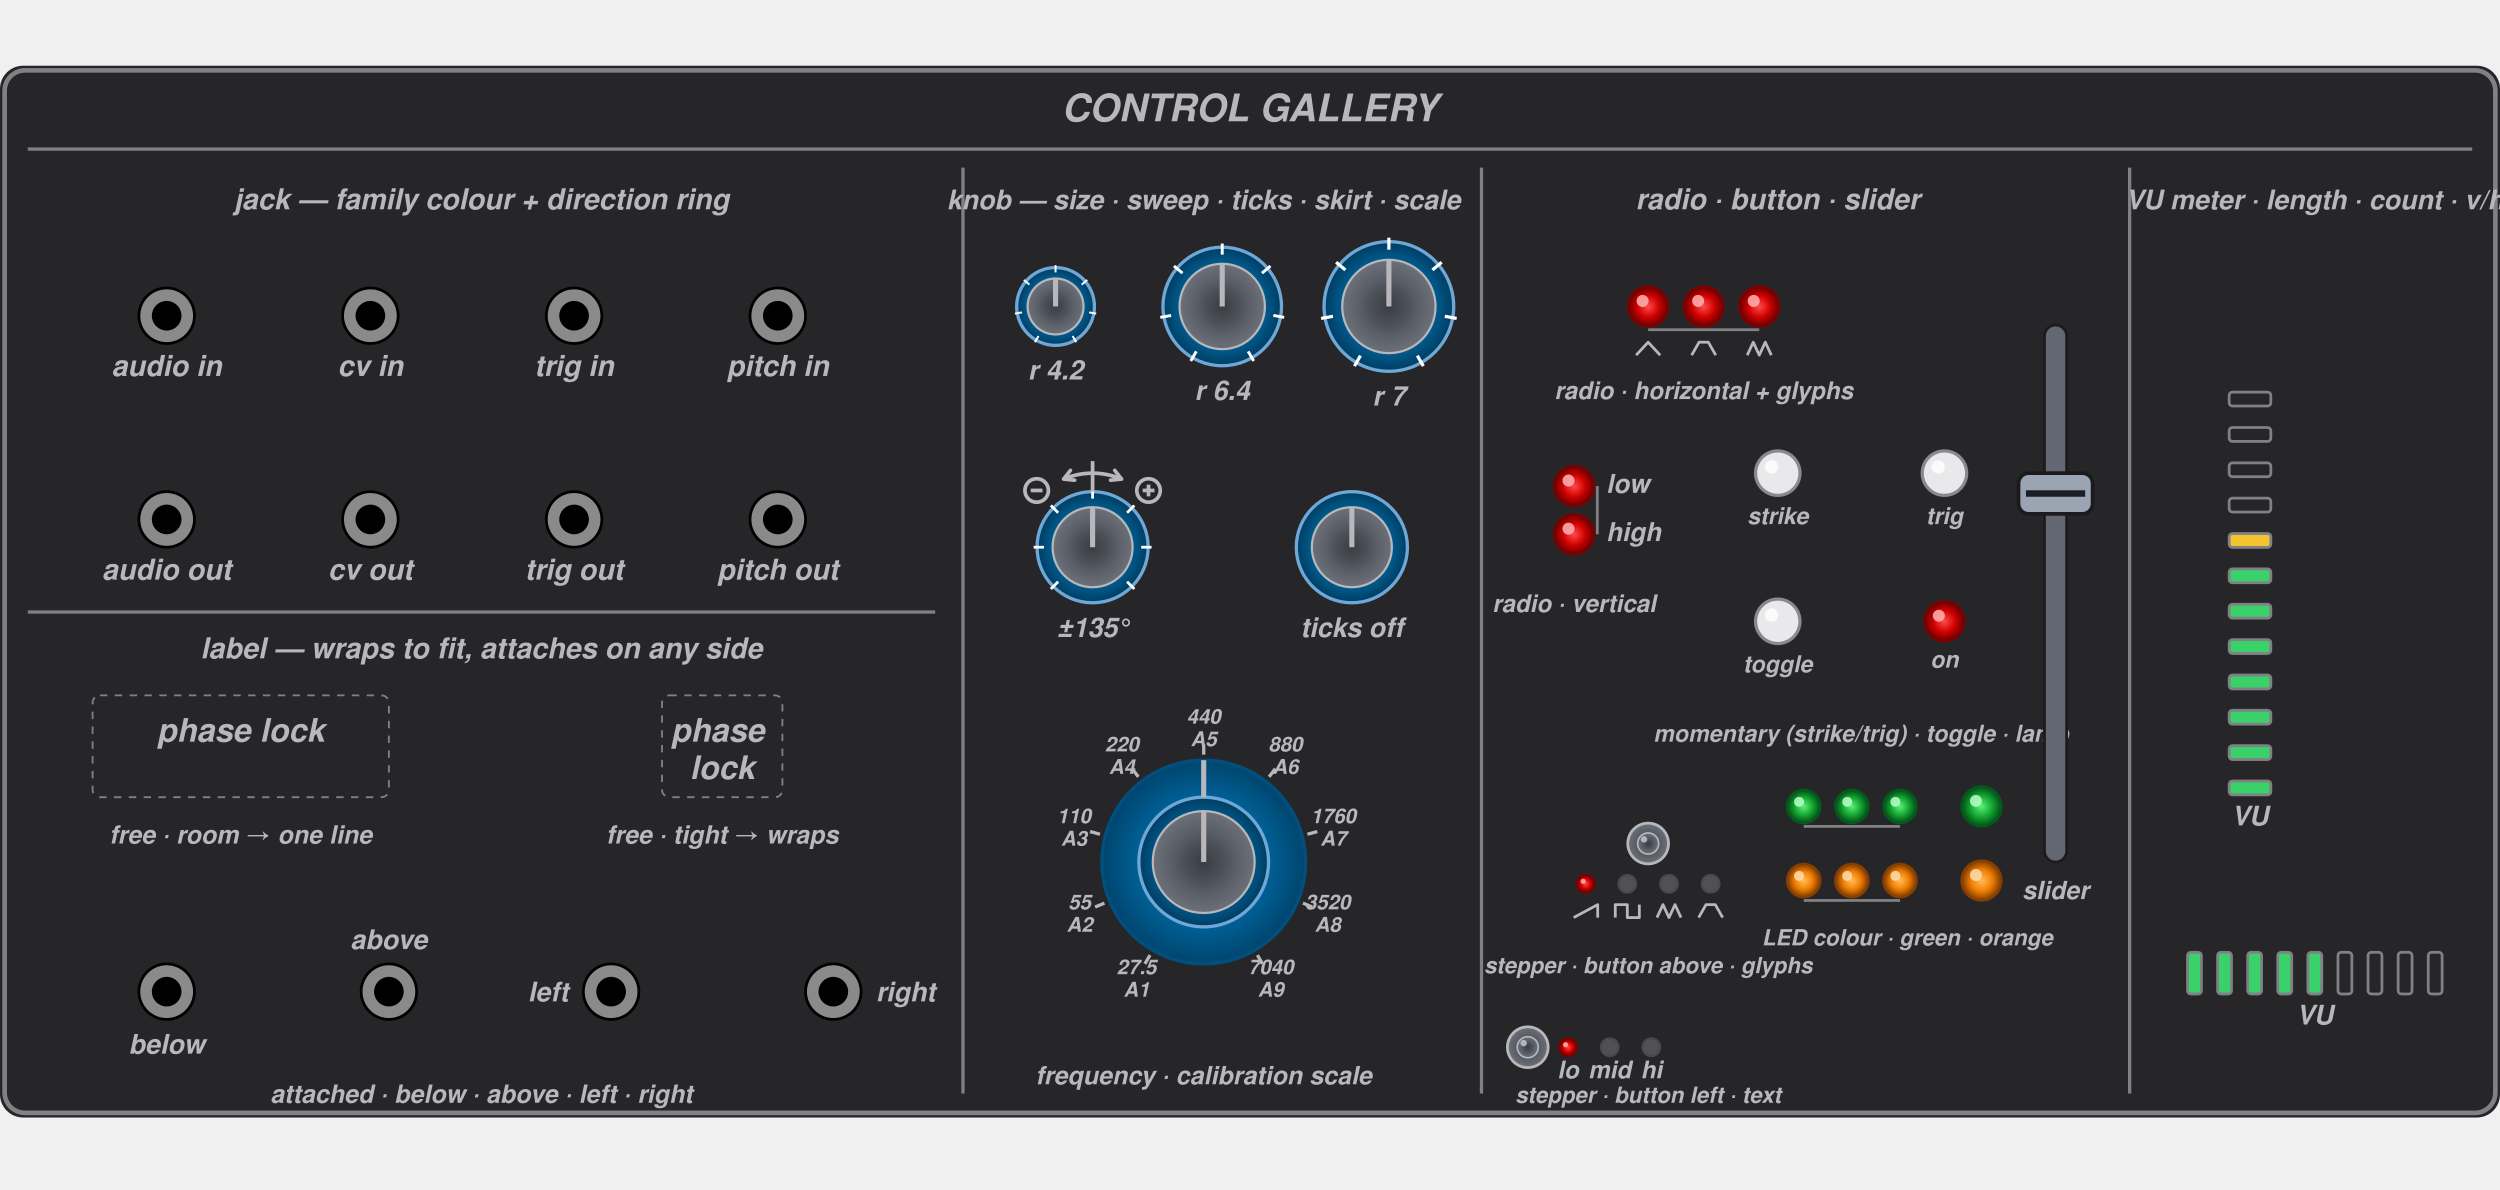
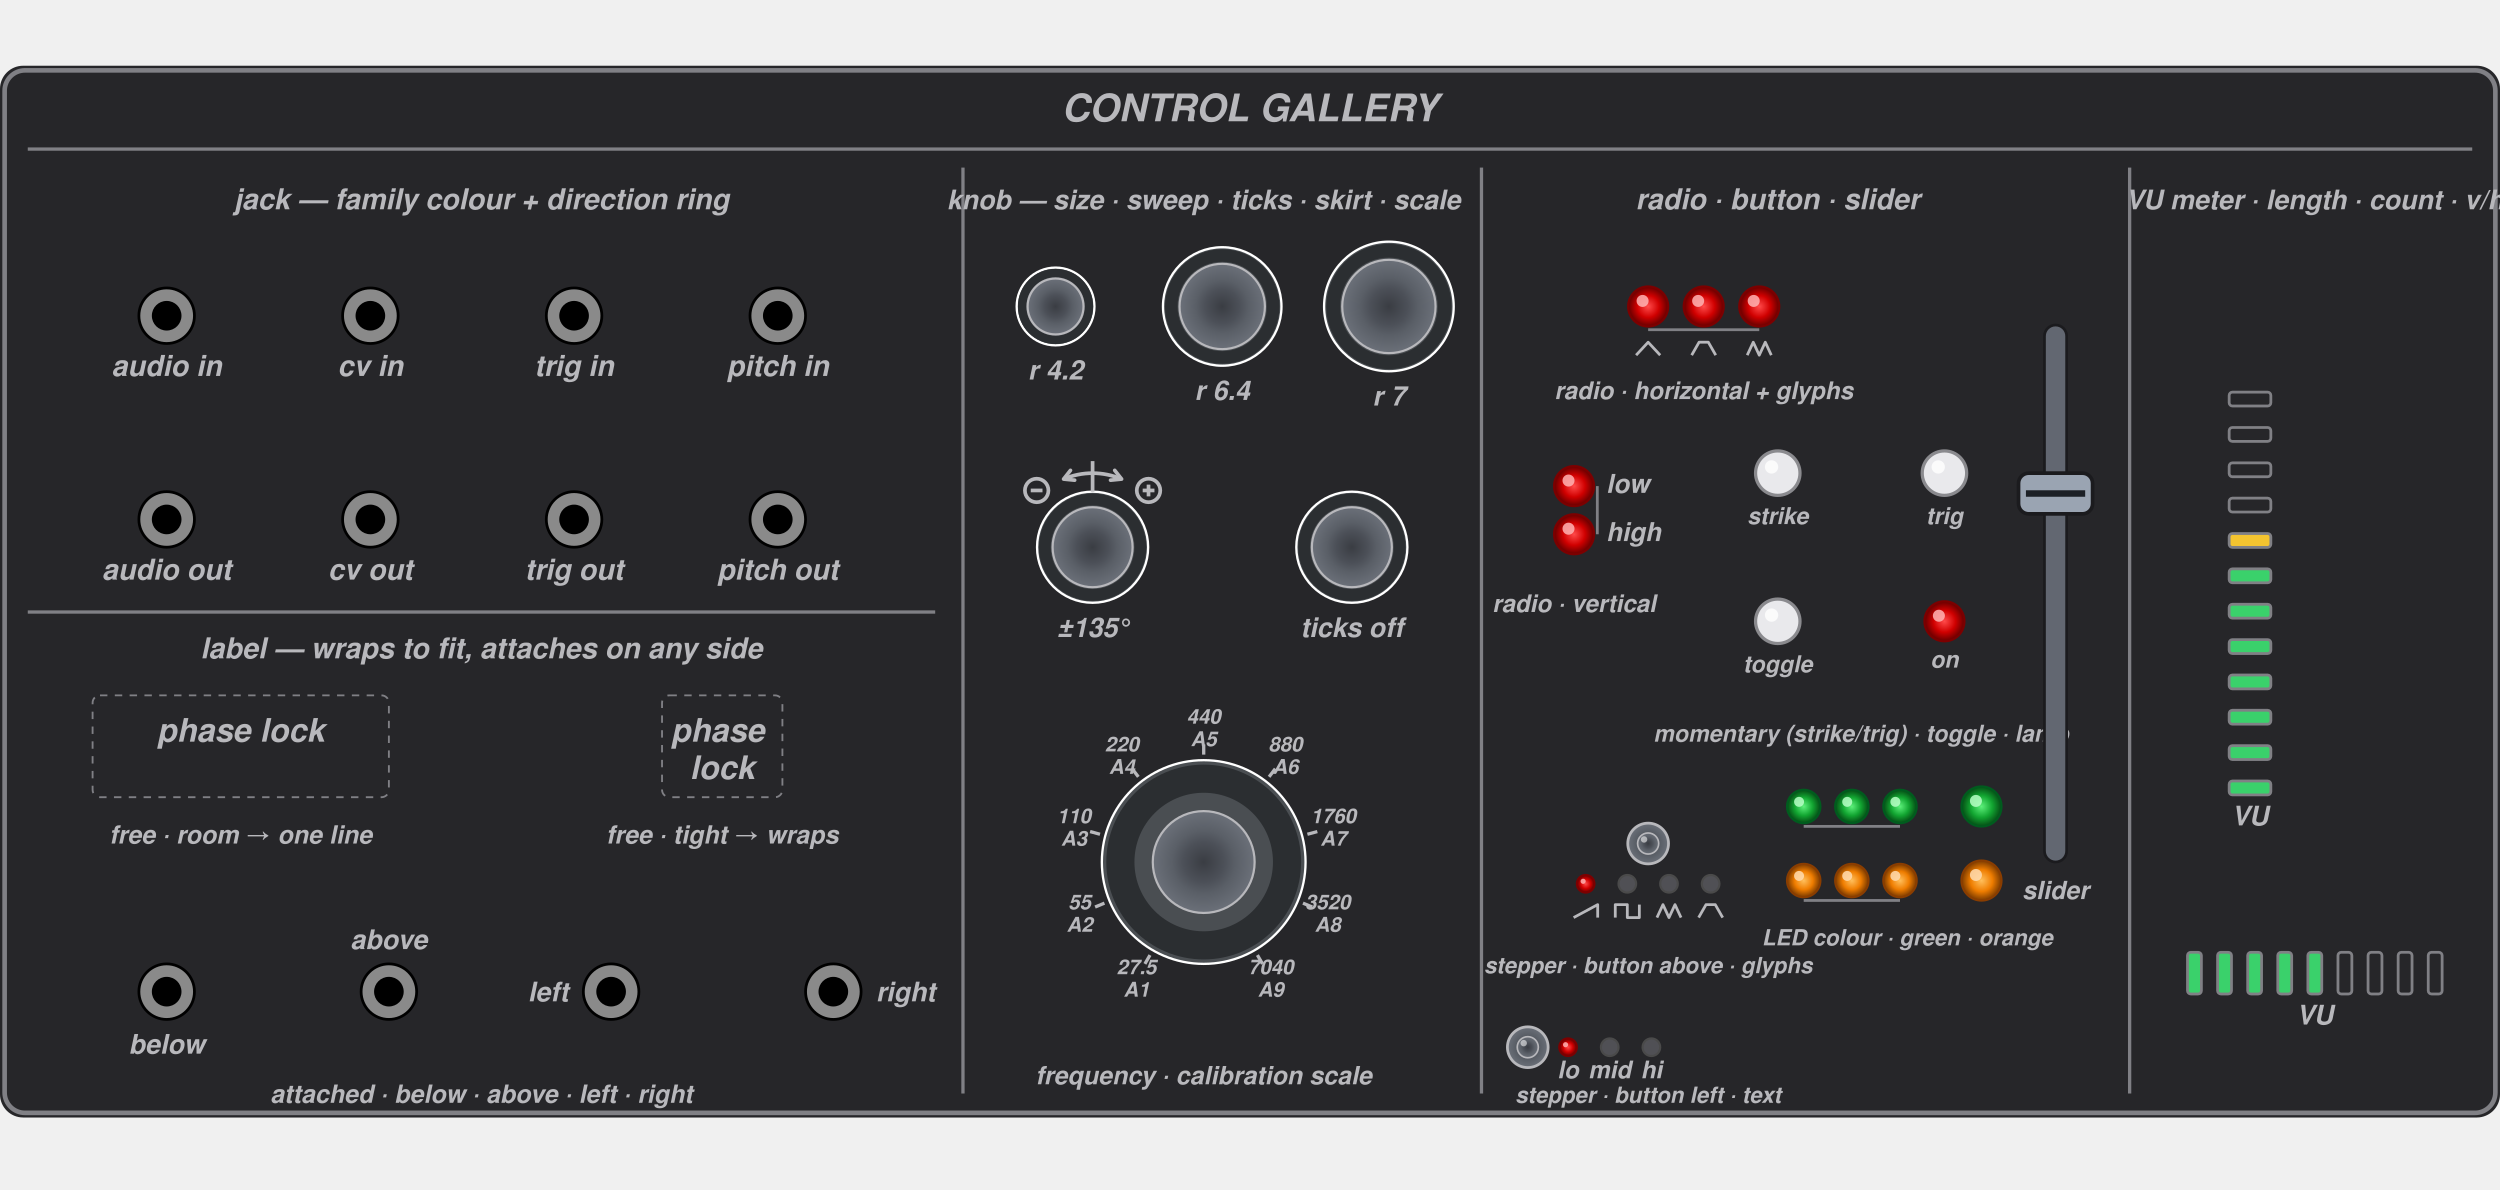
<svg xmlns="http://www.w3.org/2000/svg" width="270mm" height="128.5mm" viewBox="0 0 270 128.5" font-family="Arial Narrow, Helvetica, Arial, sans-serif">
  <defs>
    <radialGradient id="blueRing">
      <stop offset="0" stop-color="#1688cc" />
      <stop offset="0.55" stop-color="#006da8" />
      <stop offset="1" stop-color="#003d62" />
    </radialGradient>
    <radialGradient id="blueDial">
      <stop offset="0" stop-color="#1d79b7" />
      <stop offset="0.6" stop-color="#00639a" />
      <stop offset="1" stop-color="#00456e" />
    </radialGradient>
    <radialGradient id="knobCap">
      <stop offset="0" stop-color="#3a3d43" />
      <stop offset="0.4" stop-color="#4c5058" />
      <stop offset="0.62" stop-color="#5a5f67" />
      <stop offset="1" stop-color="#6b7079" />
    </radialGradient>
    <radialGradient id="redLed">
      <stop offset="0" stop-color="#ff4a4a" />
      <stop offset="0.55" stop-color="#d00000" />
      <stop offset="1" stop-color="#650000" />
    </radialGradient>
    <radialGradient id="greenLed">
      <stop offset="0" stop-color="#5cf07a" />
      <stop offset="0.55" stop-color="#12a531" />
      <stop offset="1" stop-color="#054d15" />
    </radialGradient>
    <radialGradient id="orangeLed">
      <stop offset="0" stop-color="#ffbf5c" />
      <stop offset="0.55" stop-color="#ef7d00" />
      <stop offset="1" stop-color="#7a3a00" />
    </radialGradient>
  </defs>
  <g transform="translate(0 7.0994)">
    <rect x="0" y="0" width="270" height="113.591" rx="2.5" fill="#262629" />
    <rect x="0.5" y="0.5" width="269" height="112.591" rx="2.2" fill="none" stroke="#808085" stroke-width="0.5" />
    <text x="135" y="6" font-size="4.106" font-weight="700" font-style="italic" fill="#b8b8bc" text-anchor="middle" font-family="Arial Narrow, Helvetica, Arial, sans-serif">CONTROL GALLERY</text>
    <line x1="3" y1="9" x2="267" y2="9" stroke="#808085" stroke-width="0.355" />
    <line x1="104" y1="11" x2="104" y2="111" stroke="#808085" stroke-width="0.355" />
    <line x1="160" y1="11" x2="160" y2="111" stroke="#808085" stroke-width="0.355" />
    <line x1="230" y1="11" x2="230" y2="111" stroke="#808085" stroke-width="0.355" />
    <text x="52" y="15.5" font-size="3.106" font-weight="700" font-style="italic" fill="#b8b8bc" text-anchor="middle" font-family="Arial Narrow, Helvetica, Arial, sans-serif">jack — family colour + direction ring</text>
    <g data-wcoast-port="audioIn" data-wcoast-cx="18" data-wcoast-cy="27">
      <circle cx="18" cy="27" r="3" fill="#8a8a8a" stroke="#000000" stroke-width="0.3" />
      <circle cx="18" cy="27" r="1.6" fill="#000000" />
    </g>
    <text x="18" y="33.5" font-size="3.106" font-weight="700" font-style="italic" fill="#b8b8bc" text-anchor="middle" font-family="Arial Narrow, Helvetica, Arial, sans-serif">audio in</text>
    <g data-wcoast-port="audioOut" data-wcoast-cx="18" data-wcoast-cy="49">
      <circle cx="18" cy="49" r="3" fill="#8a8a8a" stroke="#000000" stroke-width="0.3" />
      <circle cx="18" cy="49" r="1.6" fill="#000000" />
    </g>
    <text x="18" y="55.5" font-size="3.106" font-weight="700" font-style="italic" fill="#b8b8bc" text-anchor="middle" font-family="Arial Narrow, Helvetica, Arial, sans-serif">audio out</text>
    <g data-wcoast-port="cvIn" data-wcoast-cx="40" data-wcoast-cy="27">
      <circle cx="40" cy="27" r="3" fill="#8a8a8a" stroke="#000000" stroke-width="0.3" />
      <circle cx="40" cy="27" r="1.6" fill="#000000" />
    </g>
    <text x="40" y="33.5" font-size="3.106" font-weight="700" font-style="italic" fill="#b8b8bc" text-anchor="middle" font-family="Arial Narrow, Helvetica, Arial, sans-serif">cv in</text>
    <g data-wcoast-port="cvOut" data-wcoast-cx="40" data-wcoast-cy="49">
      <circle cx="40" cy="49" r="3" fill="#8a8a8a" stroke="#000000" stroke-width="0.3" />
      <circle cx="40" cy="49" r="1.6" fill="#000000" />
    </g>
    <text x="40" y="55.5" font-size="3.106" font-weight="700" font-style="italic" fill="#b8b8bc" text-anchor="middle" font-family="Arial Narrow, Helvetica, Arial, sans-serif">cv out</text>
    <g data-wcoast-port="trigIn" data-wcoast-cx="62" data-wcoast-cy="27">
      <circle cx="62" cy="27" r="3" fill="#8a8a8a" stroke="#000000" stroke-width="0.3" />
      <circle cx="62" cy="27" r="1.6" fill="#000000" />
    </g>
    <text x="62" y="33.5" font-size="3.106" font-weight="700" font-style="italic" fill="#b8b8bc" text-anchor="middle" font-family="Arial Narrow, Helvetica, Arial, sans-serif">trig in</text>
    <g data-wcoast-port="trigOut" data-wcoast-cx="62" data-wcoast-cy="49">
      <circle cx="62" cy="49" r="3" fill="#8a8a8a" stroke="#000000" stroke-width="0.3" />
      <circle cx="62" cy="49" r="1.6" fill="#000000" />
    </g>
    <text x="62" y="55.5" font-size="3.106" font-weight="700" font-style="italic" fill="#b8b8bc" text-anchor="middle" font-family="Arial Narrow, Helvetica, Arial, sans-serif">trig out</text>
    <g data-wcoast-port="pitchIn" data-wcoast-cx="84" data-wcoast-cy="27">
      <circle cx="84" cy="27" r="3" fill="#8a8a8a" stroke="#000000" stroke-width="0.3" />
      <circle cx="84" cy="27" r="1.6" fill="#000000" />
    </g>
    <text x="84" y="33.5" font-size="3.106" font-weight="700" font-style="italic" fill="#b8b8bc" text-anchor="middle" font-family="Arial Narrow, Helvetica, Arial, sans-serif">pitch in</text>
    <g data-wcoast-port="pitchOut" data-wcoast-cx="84" data-wcoast-cy="49">
      <circle cx="84" cy="49" r="3" fill="#8a8a8a" stroke="#000000" stroke-width="0.3" />
      <circle cx="84" cy="49" r="1.6" fill="#000000" />
    </g>
    <text x="84" y="55.5" font-size="3.106" font-weight="700" font-style="italic" fill="#b8b8bc" text-anchor="middle" font-family="Arial Narrow, Helvetica, Arial, sans-serif">pitch out</text>
    <line x1="3" y1="59" x2="101" y2="59" stroke="#808085" stroke-width="0.355" />
    <text x="52" y="64" font-size="3.106" font-weight="700" font-style="italic" fill="#b8b8bc" text-anchor="middle" font-family="Arial Narrow, Helvetica, Arial, sans-serif">label — wraps to fit, attaches on any side</text>
    <rect x="10.00" y="68" width="32" height="11" rx="0.8" fill="none" stroke="#808085" stroke-width="0.2" stroke-dasharray="0.8 0.8" />
    <text x="26" y="73" font-size="3.506" font-weight="700" font-style="italic" fill="#b8b8bc" text-anchor="middle" font-family="Arial Narrow, Helvetica, Arial, sans-serif">phase lock</text>
    <text x="26" y="84" font-size="2.706" font-weight="700" font-style="italic" fill="#b8b8bc" text-anchor="middle" font-family="Arial Narrow, Helvetica, Arial, sans-serif">free · room → one line</text>
    <rect x="71.50" y="68" width="13" height="11" rx="0.8" fill="none" stroke="#808085" stroke-width="0.2" stroke-dasharray="0.8 0.8" />
    <text x="78" y="73" font-size="3.506" font-weight="700" font-style="italic" fill="#b8b8bc" text-anchor="middle" font-family="Arial Narrow, Helvetica, Arial, sans-serif">
      <tspan x="78" dy="0">phase</tspan>
      <tspan x="78" dy="4.03">lock</tspan>
    </text>
    <text x="78" y="84" font-size="2.706" font-weight="700" font-style="italic" fill="#b8b8bc" text-anchor="middle" font-family="Arial Narrow, Helvetica, Arial, sans-serif">free · tight → wraps</text>
    <g data-wcoast-port="labelBelow" data-wcoast-cx="18" data-wcoast-cy="100">
      <circle cx="18" cy="100" r="3" fill="#8a8a8a" stroke="#000000" stroke-width="0.3" />
      <circle cx="18" cy="100" r="1.6" fill="#000000" />
    </g>
    <text x="18" y="106.692" font-size="2.906" font-weight="700" font-style="italic" fill="#b8b8bc" text-anchor="middle" font-family="Arial Narrow, Helvetica, Arial, sans-serif">below</text>
    <g data-wcoast-port="labelAbove" data-wcoast-cx="42" data-wcoast-cy="100">
      <circle cx="42" cy="100" r="3" fill="#8a8a8a" stroke="#000000" stroke-width="0.3" />
      <circle cx="42" cy="100" r="1.6" fill="#000000" />
    </g>
    <text x="42" y="95.4" font-size="2.906" font-weight="700" font-style="italic" fill="#b8b8bc" text-anchor="middle" font-family="Arial Narrow, Helvetica, Arial, sans-serif">above</text>
    <g data-wcoast-port="labelLeft" data-wcoast-cx="66" data-wcoast-cy="100">
      <circle cx="66" cy="100" r="3" fill="#8a8a8a" stroke="#000000" stroke-width="0.3" />
      <circle cx="66" cy="100" r="1.6" fill="#000000" />
    </g>
    <text x="61.4" y="101.046" font-size="2.906" font-weight="700" font-style="italic" fill="#b8b8bc" text-anchor="end" font-family="Arial Narrow, Helvetica, Arial, sans-serif">left</text>
    <g data-wcoast-port="labelRight" data-wcoast-cx="90" data-wcoast-cy="100">
      <circle cx="90" cy="100" r="3" fill="#8a8a8a" stroke="#000000" stroke-width="0.3" />
      <circle cx="90" cy="100" r="1.6" fill="#000000" />
    </g>
    <text x="94.6" y="101.046" font-size="2.906" font-weight="700" font-style="italic" fill="#b8b8bc" text-anchor="start" font-family="Arial Narrow, Helvetica, Arial, sans-serif">right</text>
    <text x="52" y="112" font-size="2.706" font-weight="700" font-style="italic" fill="#b8b8bc" text-anchor="middle" font-family="Arial Narrow, Helvetica, Arial, sans-serif">attached · below · above · left · right</text>
    <text x="130" y="15.5" font-size="2.906" font-weight="700" font-style="italic" fill="#b8b8bc" text-anchor="middle" font-family="Arial Narrow, Helvetica, Arial, sans-serif">knob — size · sweep · ticks · skirt · scale</text>
    <g data-wcoast-param="knobSmall" data-wcoast-cx="114" data-wcoast-cy="26" data-wcoast-angle-min="-150" data-wcoast-angle-max="150">
-       <circle cx="114" cy="26" r="4.2" fill="url(#blueRing)" stroke="#6fa8d6" stroke-width="0.355" />
+       <circle cx="114" cy="26" r="4.2" fill="#4a4e52" stroke="#ffffff" stroke-width="0.25" data-wcoast-role="rim" />
+       <circle cx="114" cy="26" r="3.61" fill="none" stroke="#2b2e31" stroke-width="0.897" data-wcoast-role="gauge-track" />
      <circle cx="114" cy="26" r="3.02" fill="url(#knobCap)" stroke="#b8b8bc" stroke-width="0.237" />
-       <g data-wcoast-role="indicator">
-         <line x1="112.16" y1="29.19" x2="111.77" y2="29.86" stroke="#ffffff" stroke-width="0.209" />
-         <line x1="110.38" y1="26.64" x2="109.61" y2="26.77" stroke="#ffffff" stroke-width="0.209" />
-         <line x1="111.18" y1="23.64" x2="110.58" y2="23.13" stroke="#ffffff" stroke-width="0.209" />
-         <line x1="114.00" y1="22.32" x2="114.00" y2="21.54" stroke="#ffffff" stroke-width="0.209" />
-         <line x1="116.82" y1="23.64" x2="117.42" y2="23.13" stroke="#ffffff" stroke-width="0.209" />
-         <line x1="117.62" y1="26.64" x2="118.39" y2="26.77" stroke="#ffffff" stroke-width="0.209" />
-         <line x1="115.84" y1="29.19" x2="116.23" y2="29.86" stroke="#ffffff" stroke-width="0.209" />
-         <line x1="114" y1="26" x2="114" y2="22.98" stroke="#b8b8bc" stroke-width="0.55" />
-       </g>
+       <g data-wcoast-role="indicator" data-wcoast-cap="3.02">
+     </g>
    </g>
    <text x="114" y="33.892" font-size="2.906" font-weight="700" font-style="italic" fill="#b8b8bc" text-anchor="middle" font-family="Arial Narrow, Helvetica, Arial, sans-serif">r 4.2</text>
    <g data-wcoast-param="knobMedium" data-wcoast-cx="132" data-wcoast-cy="26" data-wcoast-angle-min="-150" data-wcoast-angle-max="150">
-       <circle cx="132" cy="26" r="6.4" fill="url(#blueRing)" stroke="#6fa8d6" stroke-width="0.355" />
+       <circle cx="132" cy="26" r="6.4" fill="#4a4e52" stroke="#ffffff" stroke-width="0.25" data-wcoast-role="rim" />
+       <circle cx="132" cy="26" r="5.505" fill="none" stroke="#2b2e31" stroke-width="1.36" data-wcoast-role="gauge-track" />
      <circle cx="132" cy="26" r="4.61" fill="url(#knobCap)" stroke="#b8b8bc" stroke-width="0.237" />
-       <g data-wcoast-role="indicator">
-         <line x1="129.20" y1="30.85" x2="128.60" y2="31.89" stroke="#ffffff" stroke-width="0.318" />
-         <line x1="126.48" y1="26.97" x2="125.31" y2="27.18" stroke="#ffffff" stroke-width="0.318" />
-         <line x1="127.71" y1="22.40" x2="126.79" y2="21.63" stroke="#ffffff" stroke-width="0.318" />
-         <line x1="132.00" y1="20.40" x2="132.00" y2="19.20" stroke="#ffffff" stroke-width="0.318" />
-         <line x1="136.29" y1="22.40" x2="137.21" y2="21.63" stroke="#ffffff" stroke-width="0.318" />
-         <line x1="137.52" y1="26.97" x2="138.69" y2="27.18" stroke="#ffffff" stroke-width="0.318" />
-         <line x1="134.80" y1="30.85" x2="135.40" y2="31.89" stroke="#ffffff" stroke-width="0.318" />
-         <line x1="132" y1="26" x2="132" y2="21.39" stroke="#b8b8bc" stroke-width="0.55" />
-       </g>
+       <g data-wcoast-role="indicator" data-wcoast-cap="4.61">
+     </g>
    </g>
    <text x="132" y="36.092" font-size="2.906" font-weight="700" font-style="italic" fill="#b8b8bc" text-anchor="middle" font-family="Arial Narrow, Helvetica, Arial, sans-serif">r 6.4</text>
    <g data-wcoast-param="knobLarge" data-wcoast-cx="150" data-wcoast-cy="26" data-wcoast-angle-min="-150" data-wcoast-angle-max="150">
-       <circle cx="150" cy="26" r="7" fill="url(#blueRing)" stroke="#6fa8d6" stroke-width="0.355" />
+       <circle cx="150" cy="26" r="7" fill="#4a4e52" stroke="#ffffff" stroke-width="0.25" data-wcoast-role="rim" />
+       <circle cx="150" cy="26" r="6.02" fill="none" stroke="#2b2e31" stroke-width="1.49" data-wcoast-role="gauge-track" />
      <circle cx="150" cy="26" r="5.04" fill="url(#knobCap)" stroke="#b8b8bc" stroke-width="0.237" />
-       <g data-wcoast-role="indicator">
-         <line x1="146.93" y1="31.31" x2="146.28" y2="32.44" stroke="#ffffff" stroke-width="0.348" />
-         <line x1="143.96" y1="27.06" x2="142.68" y2="27.29" stroke="#ffffff" stroke-width="0.348" />
-         <line x1="145.30" y1="22.06" x2="144.30" y2="21.22" stroke="#ffffff" stroke-width="0.348" />
-         <line x1="150.00" y1="19.87" x2="150.00" y2="18.57" stroke="#ffffff" stroke-width="0.348" />
-         <line x1="154.70" y1="22.06" x2="155.70" y2="21.22" stroke="#ffffff" stroke-width="0.348" />
-         <line x1="156.04" y1="27.06" x2="157.32" y2="27.29" stroke="#ffffff" stroke-width="0.348" />
-         <line x1="153.07" y1="31.31" x2="153.72" y2="32.44" stroke="#ffffff" stroke-width="0.348" />
-         <line x1="150" y1="26" x2="150" y2="20.96" stroke="#b8b8bc" stroke-width="0.55" />
-       </g>
+       <g data-wcoast-role="indicator" data-wcoast-cap="5.04">
+     </g>
    </g>
    <text x="150" y="36.692" font-size="2.906" font-weight="700" font-style="italic" fill="#b8b8bc" text-anchor="middle" font-family="Arial Narrow, Helvetica, Arial, sans-serif">r 7</text>
    <g data-wcoast-param="knobDiv" data-wcoast-cx="118" data-wcoast-cy="52" data-wcoast-angle-min="-135" data-wcoast-angle-max="135">
-       <circle cx="118" cy="52" r="6" fill="url(#blueRing)" stroke="#6fa8d6" stroke-width="0.355" />
+       <circle cx="118" cy="52" r="6" fill="#4a4e52" stroke="#ffffff" stroke-width="0.25" data-wcoast-role="rim" />
+       <circle cx="118" cy="52" r="5.16" fill="none" stroke="#2b2e31" stroke-width="1.277" data-wcoast-role="gauge-track" />
      <circle cx="118" cy="52" r="4.32" fill="url(#knobCap)" stroke="#b8b8bc" stroke-width="0.237" />
-       <g data-wcoast-role="indicator">
-         <line x1="114.28" y1="55.72" x2="113.49" y2="56.51" stroke="#ffffff" stroke-width="0.298" />
-         <line x1="112.75" y1="52.00" x2="111.63" y2="52.00" stroke="#ffffff" stroke-width="0.298" />
-         <line x1="114.28" y1="48.28" x2="113.49" y2="47.49" stroke="#ffffff" stroke-width="0.298" />
-         <line x1="118.00" y1="46.75" x2="118.00" y2="45.63" stroke="#ffffff" stroke-width="0.298" />
-         <line x1="121.72" y1="48.28" x2="122.51" y2="47.49" stroke="#ffffff" stroke-width="0.298" />
-         <line x1="123.25" y1="52.00" x2="124.37" y2="52.00" stroke="#ffffff" stroke-width="0.298" />
-         <line x1="121.72" y1="55.72" x2="122.51" y2="56.51" stroke="#ffffff" stroke-width="0.298" />
-         <line x1="118" y1="52" x2="118" y2="47.68" stroke="#b8b8bc" stroke-width="0.55" />
-       </g>
+       <g data-wcoast-role="indicator" data-wcoast-cap="4.32">
+     </g>
    </g>
    <text x="118" y="61.692" font-size="2.906" font-weight="700" font-style="italic" fill="#b8b8bc" text-anchor="middle" font-family="Arial Narrow, Helvetica, Arial, sans-serif">±135°</text>
    <g>
      <path d="M 114.87 44.64 A 8.00 8.00 0 0 1 121.13 44.64" fill="none" stroke="#b8b8bc" stroke-width="0.4" />
      <path d="M 114.87 44.64 l 1.19 0.12 M 114.87 44.64 l 0.74 -0.94" fill="none" stroke="#b8b8bc" stroke-width="0.4" stroke-linecap="round" />
      <path d="M 121.13 44.64 l -0.74 -0.94 M 121.13 44.64 l -1.19 0.12" fill="none" stroke="#b8b8bc" stroke-width="0.4" stroke-linecap="round" />
      <line x1="118" y1="46.00" x2="118" y2="42.70" stroke="#b8b8bc" stroke-width="0.4" />
      <circle cx="111.96" cy="45.87" r="1.27" fill="none" stroke="#b8b8bc" stroke-width="0.4" />
      <line x1="111.32" y1="45.87" x2="112.59" y2="45.87" stroke="#b8b8bc" stroke-width="0.4" />
      <circle cx="124.04" cy="45.87" r="1.27" fill="none" stroke="#b8b8bc" stroke-width="0.4" />
      <line x1="123.41" y1="45.87" x2="124.68" y2="45.87" stroke="#b8b8bc" stroke-width="0.4" />
      <line x1="124.04" y1="45.24" x2="124.04" y2="46.51" stroke="#b8b8bc" stroke-width="0.4" />
    </g>
    <g data-wcoast-param="knobBare" data-wcoast-cx="146" data-wcoast-cy="52" data-wcoast-angle-min="-150" data-wcoast-angle-max="150">
-       <circle cx="146" cy="52" r="6" fill="url(#blueRing)" stroke="#6fa8d6" stroke-width="0.355" />
+       <circle cx="146" cy="52" r="6" fill="#4a4e52" stroke="#ffffff" stroke-width="0.25" data-wcoast-role="rim" />
+       <circle cx="146" cy="52" r="5.16" fill="none" stroke="#2b2e31" stroke-width="1.277" data-wcoast-role="gauge-track" />
      <circle cx="146" cy="52" r="4.32" fill="url(#knobCap)" stroke="#b8b8bc" stroke-width="0.237" />
-       <g data-wcoast-role="indicator">
-         <line x1="146" y1="52" x2="146" y2="47.68" stroke="#b8b8bc" stroke-width="0.55" />
-       </g>
+       <g data-wcoast-role="indicator" data-wcoast-cap="4.32">
+     </g>
    </g>
    <text x="146" y="61.692" font-size="2.906" font-weight="700" font-style="italic" fill="#b8b8bc" text-anchor="middle" font-family="Arial Narrow, Helvetica, Arial, sans-serif">ticks off</text>
    <g data-wcoast-param="knobSkirt" data-wcoast-cx="130" data-wcoast-cy="86" data-wcoast-angle-min="-150" data-wcoast-angle-max="150">
-       <circle cx="130" cy="86" r="11" fill="url(#blueDial)" stroke="#00507f" stroke-width="0.355" />
-       <circle cx="130" cy="86" r="7" fill="url(#blueRing)" stroke="#6fa8d6" stroke-width="0.355" />
+       <circle cx="130" cy="86" r="11" fill="#4a4e52" stroke="#ffffff" stroke-width="0.25" />
+       <circle cx="130" cy="86" r="7" fill="none" stroke="none" stroke-width="0.25" data-wcoast-role="rim" />
+       <circle cx="130" cy="86" r="9" fill="none" stroke="#2b2e31" stroke-width="3.04" data-wcoast-role="gauge-track" />
      <circle cx="130" cy="86" r="5.5" fill="url(#knobCap)" stroke="#b8b8bc" stroke-width="0.237" />
      <line x1="124.20" y1="96.05" x2="123.65" y2="97.00" stroke="#b8b8bc" stroke-width="0.355" />
      <text x="122.75" y="98.116" font-size="2.206" font-weight="700" font-style="italic" fill="#b8b8bc" text-anchor="middle" font-family="Arial Narrow, Helvetica, Arial, sans-serif">27.5</text>
      <text x="122.75" y="100.543" font-size="2.206" font-weight="700" font-style="italic" fill="#b8b8bc" text-anchor="middle" font-family="Arial Narrow, Helvetica, Arial, sans-serif">A1</text>
      <line x1="119.28" y1="90.44" x2="118.27" y2="90.86" stroke="#b8b8bc" stroke-width="0.355" />
      <text x="116.604" y="91.108" font-size="2.206" font-weight="700" font-style="italic" fill="#b8b8bc" text-anchor="middle" font-family="Arial Narrow, Helvetica, Arial, sans-serif">55</text>
      <text x="116.604" y="93.534" font-size="2.206" font-weight="700" font-style="italic" fill="#b8b8bc" text-anchor="middle" font-family="Arial Narrow, Helvetica, Arial, sans-serif">A2</text>
      <line x1="118.80" y1="83.00" x2="117.73" y2="82.71" stroke="#b8b8bc" stroke-width="0.355" />
      <text x="115.994" y="81.806" font-size="2.206" font-weight="700" font-style="italic" fill="#b8b8bc" text-anchor="middle" font-family="Arial Narrow, Helvetica, Arial, sans-serif">110</text>
      <text x="115.994" y="84.233" font-size="2.206" font-weight="700" font-style="italic" fill="#b8b8bc" text-anchor="middle" font-family="Arial Narrow, Helvetica, Arial, sans-serif">A3</text>
      <line x1="122.94" y1="76.80" x2="122.27" y2="75.92" stroke="#b8b8bc" stroke-width="0.355" />
      <text x="121.173" y="74.055" font-size="2.206" font-weight="700" font-style="italic" fill="#b8b8bc" text-anchor="middle" font-family="Arial Narrow, Helvetica, Arial, sans-serif">220</text>
      <text x="121.173" y="76.482" font-size="2.206" font-weight="700" font-style="italic" fill="#b8b8bc" text-anchor="middle" font-family="Arial Narrow, Helvetica, Arial, sans-serif">A4</text>
      <line x1="130.00" y1="74.40" x2="130.00" y2="73.30" stroke="#b8b8bc" stroke-width="0.355" />
      <text x="130" y="71.059" font-size="2.206" font-weight="700" font-style="italic" fill="#b8b8bc" text-anchor="middle" font-family="Arial Narrow, Helvetica, Arial, sans-serif">440</text>
      <text x="130" y="73.485" font-size="2.206" font-weight="700" font-style="italic" fill="#b8b8bc" text-anchor="middle" font-family="Arial Narrow, Helvetica, Arial, sans-serif">A5</text>
      <line x1="137.06" y1="76.80" x2="137.73" y2="75.92" stroke="#b8b8bc" stroke-width="0.355" />
      <text x="138.827" y="74.055" font-size="2.206" font-weight="700" font-style="italic" fill="#b8b8bc" text-anchor="middle" font-family="Arial Narrow, Helvetica, Arial, sans-serif">880</text>
      <text x="138.827" y="76.482" font-size="2.206" font-weight="700" font-style="italic" fill="#b8b8bc" text-anchor="middle" font-family="Arial Narrow, Helvetica, Arial, sans-serif">A6</text>
      <line x1="141.20" y1="83.00" x2="142.27" y2="82.71" stroke="#b8b8bc" stroke-width="0.355" />
      <text x="144.006" y="81.806" font-size="2.206" font-weight="700" font-style="italic" fill="#b8b8bc" text-anchor="middle" font-family="Arial Narrow, Helvetica, Arial, sans-serif">1760</text>
      <text x="144.006" y="84.233" font-size="2.206" font-weight="700" font-style="italic" fill="#b8b8bc" text-anchor="middle" font-family="Arial Narrow, Helvetica, Arial, sans-serif">A7</text>
      <line x1="140.72" y1="90.44" x2="141.73" y2="90.86" stroke="#b8b8bc" stroke-width="0.355" />
      <text x="143.396" y="91.108" font-size="2.206" font-weight="700" font-style="italic" fill="#b8b8bc" text-anchor="middle" font-family="Arial Narrow, Helvetica, Arial, sans-serif">3520</text>
      <text x="143.396" y="93.534" font-size="2.206" font-weight="700" font-style="italic" fill="#b8b8bc" text-anchor="middle" font-family="Arial Narrow, Helvetica, Arial, sans-serif">A8</text>
      <line x1="135.80" y1="96.05" x2="136.35" y2="97.00" stroke="#b8b8bc" stroke-width="0.355" />
      <text x="137.25" y="98.116" font-size="2.206" font-weight="700" font-style="italic" fill="#b8b8bc" text-anchor="middle" font-family="Arial Narrow, Helvetica, Arial, sans-serif">7040</text>
      <text x="137.25" y="100.543" font-size="2.206" font-weight="700" font-style="italic" fill="#b8b8bc" text-anchor="middle" font-family="Arial Narrow, Helvetica, Arial, sans-serif">A9</text>
-       <g data-wcoast-role="indicator">
-         <line x1="130" y1="86" x2="130" y2="80.50" stroke="#b8b8bc" stroke-width="0.55" />
-         <line x1="130" y1="79.00" x2="130" y2="75.00" stroke="#b8b8bc" stroke-width="0.55" />
-       </g>
+       <g data-wcoast-role="indicator" data-wcoast-cap="5.5">
+     </g>
    </g>
    <text x="130" y="110" font-size="2.706" font-weight="700" font-style="italic" fill="#b8b8bc" text-anchor="middle" font-family="Arial Narrow, Helvetica, Arial, sans-serif">frequency · calibration scale</text>
    <text x="192" y="15.5" font-size="3.106" font-weight="700" font-style="italic" fill="#b8b8bc" text-anchor="middle" font-family="Arial Narrow, Helvetica, Arial, sans-serif">radio · button · slider</text>
    <g data-wcoast-param="radioMode">
      <line x1="178.00" y1="28.51" x2="190.00" y2="28.51" stroke="#808085" stroke-width="0.3" />
      <circle cx="178" cy="26" r="2.16" fill="url(#redLed)" stroke="#7c0000" stroke-width="0.237" data-wcoast-role="step-indicator" data-wcoast-step="transient" />
      <circle cx="177.40" cy="25.40" r="0.65" fill="#ffb4b4" opacity="0.85" data-wcoast-role="led-gloss" pointer-events="none" />
      <polyline points="176.70,31.26 178,29.86 179.30,31.26" fill="none" stroke="#b8b8bc" stroke-width="0.3" stroke-linejoin="round" />
      <circle cx="184" cy="26" r="2.16" fill="url(#redLed)" stroke="#7c0000" stroke-width="0.237" data-wcoast-role="step-indicator" data-wcoast-step="sustained" />
      <circle cx="183.40" cy="25.40" r="0.65" fill="#ffb4b4" opacity="0.85" data-wcoast-role="led-gloss" pointer-events="none" />
      <polyline points="182.70,31.26 183.50,29.86 184.50,29.86 185.30,31.26" fill="none" stroke="#b8b8bc" stroke-width="0.3" stroke-linejoin="round" />
      <circle cx="190" cy="26" r="2.16" fill="url(#redLed)" stroke="#7c0000" stroke-width="0.237" data-wcoast-role="step-indicator" data-wcoast-step="cyclic" />
      <circle cx="189.40" cy="25.40" r="0.65" fill="#ffb4b4" opacity="0.85" data-wcoast-role="led-gloss" pointer-events="none" />
      <polyline points="188.70,31.26 189.35,29.86 190,31.26 190.65,29.86 191.30,31.26" fill="none" stroke="#b8b8bc" stroke-width="0.3" stroke-linejoin="round" />
    </g>
    <text x="184" y="36" font-size="2.606" font-weight="700" font-style="italic" fill="#b8b8bc" text-anchor="middle" font-family="Arial Narrow, Helvetica, Arial, sans-serif">radio · horizontal + glyphs</text>
    <g data-wcoast-param="radioRange">
      <line x1="172.51" y1="45.40" x2="172.51" y2="50.60" stroke="#808085" stroke-width="0.3" />
      <circle cx="170" cy="45.4" r="2.16" fill="url(#redLed)" stroke="#7c0000" stroke-width="0.237" data-wcoast-role="step-indicator" data-wcoast-step="low" />
      <circle cx="169.40" cy="44.80" r="0.65" fill="#ffb4b4" opacity="0.85" data-wcoast-role="led-gloss" pointer-events="none" />
      <text x="173.46" y="46.135" font-size="2.806" font-weight="700" font-style="italic" fill="#b8b8bc" text-anchor="start" font-family="Arial Narrow, Helvetica, Arial, sans-serif">low</text>
      <circle cx="170" cy="50.6" r="2.16" fill="url(#redLed)" stroke="#7c0000" stroke-width="0.237" data-wcoast-role="step-indicator" data-wcoast-step="high" />
      <circle cx="169.40" cy="50.00" r="0.65" fill="#ffb4b4" opacity="0.85" data-wcoast-role="led-gloss" pointer-events="none" />
      <text x="173.46" y="51.335" font-size="2.806" font-weight="700" font-style="italic" fill="#b8b8bc" text-anchor="start" font-family="Arial Narrow, Helvetica, Arial, sans-serif">high</text>
    </g>
    <text x="170" y="59" font-size="2.606" font-weight="700" font-style="italic" fill="#b8b8bc" text-anchor="middle" font-family="Arial Narrow, Helvetica, Arial, sans-serif">radio · vertical</text>
    <g data-wcoast-param="btnStrike">
      <circle cx="192" cy="44" r="2.4" fill="#e9e9ec" stroke="#8a8a8e" stroke-width="0.35" data-wcoast-role="step-indicator" data-wcoast-step="on" />
      <circle cx="191.33" cy="43.33" r="0.72" fill="#ffffff" opacity="0.8" data-wcoast-role="led-gloss" pointer-events="none" />
    </g>
    <text x="192" y="49.5" font-size="2.506" font-weight="700" font-style="italic" fill="#b8b8bc" text-anchor="middle" font-family="Arial Narrow, Helvetica, Arial, sans-serif">strike</text>
    <g data-wcoast-param="btnTrig">
      <circle cx="210" cy="44" r="2.4" fill="#e9e9ec" stroke="#8a8a8e" stroke-width="0.35" data-wcoast-role="step-indicator" data-wcoast-step="on" />
      <circle cx="209.33" cy="43.33" r="0.72" fill="#ffffff" opacity="0.8" data-wcoast-role="led-gloss" pointer-events="none" />
    </g>
    <text x="210" y="49.5" font-size="2.506" font-weight="700" font-style="italic" fill="#b8b8bc" text-anchor="middle" font-family="Arial Narrow, Helvetica, Arial, sans-serif">trig</text>
    <g data-wcoast-param="btnToggle">
      <circle cx="192" cy="60" r="2.4" fill="#e9e9ec" stroke="#8a8a8e" stroke-width="0.35" data-wcoast-role="step-indicator" data-wcoast-step="on" />
      <circle cx="191.33" cy="59.33" r="0.72" fill="#ffffff" opacity="0.8" data-wcoast-role="led-gloss" pointer-events="none" />
    </g>
    <text x="192" y="65.5" font-size="2.506" font-weight="700" font-style="italic" fill="#b8b8bc" text-anchor="middle" font-family="Arial Narrow, Helvetica, Arial, sans-serif">toggle</text>
    <g data-wcoast-param="btnOn">
      <circle cx="210" cy="60" r="2.16" fill="url(#redLed)" stroke="#7c0000" stroke-width="0.237" data-wcoast-role="step-indicator" data-wcoast-step="on" />
      <circle cx="209.40" cy="59.40" r="0.65" fill="#ffb4b4" opacity="0.85" data-wcoast-role="led-gloss" pointer-events="none" />
    </g>
    <text x="210" y="65" font-size="2.506" font-weight="700" font-style="italic" fill="#b8b8bc" text-anchor="middle" font-family="Arial Narrow, Helvetica, Arial, sans-serif">on</text>
    <text x="201" y="73" font-size="2.506" font-weight="700" font-style="italic" fill="#b8b8bc" text-anchor="middle" font-family="Arial Narrow, Helvetica, Arial, sans-serif">momentary (strike/trig) · toggle · lamp</text>
    <g data-wcoast-param="radioGreen">
      <line x1="194.80" y1="82.15" x2="205.20" y2="82.15" stroke="#808085" stroke-width="0.3" />
      <circle cx="194.8" cy="80" r="1.8" fill="url(#greenLed)" stroke="#005c1e" stroke-width="0.237" data-wcoast-role="step-indicator" data-wcoast-step="1" data-wcoast-led="green" />
      <circle cx="194.30" cy="79.50" r="0.54" fill="#b7ffc6" opacity="0.85" data-wcoast-role="led-gloss" pointer-events="none" />
      <circle cx="200" cy="80" r="1.8" fill="url(#greenLed)" stroke="#005c1e" stroke-width="0.237" data-wcoast-role="step-indicator" data-wcoast-step="2" data-wcoast-led="green" />
      <circle cx="199.50" cy="79.50" r="0.54" fill="#b7ffc6" opacity="0.85" data-wcoast-role="led-gloss" pointer-events="none" />
      <circle cx="205.2" cy="80" r="1.8" fill="url(#greenLed)" stroke="#005c1e" stroke-width="0.237" data-wcoast-role="step-indicator" data-wcoast-step="3" data-wcoast-led="green" />
      <circle cx="204.70" cy="79.50" r="0.54" fill="#b7ffc6" opacity="0.85" data-wcoast-role="led-gloss" pointer-events="none" />
    </g>
    <g data-wcoast-param="btnGreen">
      <circle cx="214" cy="80" r="2.16" fill="url(#greenLed)" stroke="#005c1e" stroke-width="0.237" data-wcoast-role="step-indicator" data-wcoast-step="on" data-wcoast-led="green" />
      <circle cx="213.40" cy="79.40" r="0.65" fill="#b7ffc6" opacity="0.85" data-wcoast-role="led-gloss" pointer-events="none" />
    </g>
    <g data-wcoast-param="radioOrange">
      <line x1="194.80" y1="90.15" x2="205.20" y2="90.15" stroke="#808085" stroke-width="0.3" />
      <circle cx="194.8" cy="88" r="1.8" fill="url(#orangeLed)" stroke="#8a3d00" stroke-width="0.237" data-wcoast-role="step-indicator" data-wcoast-step="1" data-wcoast-led="orange" />
      <circle cx="194.30" cy="87.50" r="0.54" fill="#ffdcb0" opacity="0.85" data-wcoast-role="led-gloss" pointer-events="none" />
      <circle cx="200" cy="88" r="1.8" fill="url(#orangeLed)" stroke="#8a3d00" stroke-width="0.237" data-wcoast-role="step-indicator" data-wcoast-step="2" data-wcoast-led="orange" />
      <circle cx="199.50" cy="87.50" r="0.54" fill="#ffdcb0" opacity="0.85" data-wcoast-role="led-gloss" pointer-events="none" />
      <circle cx="205.2" cy="88" r="1.8" fill="url(#orangeLed)" stroke="#8a3d00" stroke-width="0.237" data-wcoast-role="step-indicator" data-wcoast-step="3" data-wcoast-led="orange" />
      <circle cx="204.70" cy="87.50" r="0.54" fill="#ffdcb0" opacity="0.85" data-wcoast-role="led-gloss" pointer-events="none" />
    </g>
    <g data-wcoast-param="btnOrange">
      <circle cx="214" cy="88" r="2.16" fill="url(#orangeLed)" stroke="#8a3d00" stroke-width="0.237" data-wcoast-role="step-indicator" data-wcoast-step="on" data-wcoast-led="orange" />
      <circle cx="213.40" cy="87.40" r="0.65" fill="#ffdcb0" opacity="0.85" data-wcoast-role="led-gloss" pointer-events="none" />
    </g>
    <text x="206" y="95" font-size="2.406" font-weight="700" font-style="italic" fill="#b8b8bc" text-anchor="middle" font-family="Arial Narrow, Helvetica, Arial, sans-serif">LED colour · green · orange</text>
    <g data-wcoast-param="stepWave">
      <circle cx="178" cy="84" r="2.2" fill="url(#knobCap)" stroke="#b8b8bc" stroke-width="0.3" data-wcoast-role="stepper" style="cursor:pointer" />
      <circle cx="178" cy="84" r="1.14" fill="url(#knobCap)" stroke="#b8b8bc" stroke-width="0.18" pointer-events="none" />
      <circle cx="177.56" cy="83.56" r="0.35" fill="#ffffff" opacity="0.55" pointer-events="none" />
      <circle cx="171.25" cy="88.35" r="0.95" fill="url(#redLed)" stroke="#7c0000" stroke-width="0.237" data-wcoast-role="step-indicator" data-wcoast-step="sawtooth" />
      <circle cx="170.98" cy="88.08" r="0.28" fill="#ffb4b4" opacity="0.85" data-wcoast-role="led-gloss" pointer-events="none" />
      <polyline points="169.95,92.00 172.55,90.60 172.55,92.00" fill="none" stroke="#b8b8bc" stroke-width="0.3" stroke-linejoin="round" />
      <circle cx="175.75" cy="88.35" r="0.95" fill="#505055" stroke="#4a4a4a" stroke-width="0.237" data-wcoast-role="step-indicator" data-wcoast-step="square" />
      <circle cx="175.48" cy="88.08" r="0.28" fill="#ffb4b4" opacity="0" data-wcoast-role="led-gloss" pointer-events="none" />
      <path d="M 174.45 92.00 L 174.45 90.60 L 175.75 90.60 L 175.75 92.00 L 177.05 92.00 L 177.05 90.60" fill="none" stroke="#b8b8bc" stroke-width="0.3" stroke-linejoin="round" />
      <circle cx="180.25" cy="88.35" r="0.95" fill="#505055" stroke="#4a4a4a" stroke-width="0.237" data-wcoast-role="step-indicator" data-wcoast-step="triangle" />
      <circle cx="179.98" cy="88.08" r="0.28" fill="#ffb4b4" opacity="0" data-wcoast-role="led-gloss" pointer-events="none" />
      <polyline points="178.95,92.00 179.60,90.60 180.25,92.00 180.90,90.60 181.55,92.00" fill="none" stroke="#b8b8bc" stroke-width="0.3" stroke-linejoin="round" />
      <circle cx="184.75" cy="88.35" r="0.95" fill="#505055" stroke="#4a4a4a" stroke-width="0.237" data-wcoast-role="step-indicator" data-wcoast-step="sustained" />
      <circle cx="184.48" cy="88.08" r="0.28" fill="#ffb4b4" opacity="0" data-wcoast-role="led-gloss" pointer-events="none" />
      <polyline points="183.45,92.00 184.25,90.60 185.25,90.60 186.05,92.00" fill="none" stroke="#b8b8bc" stroke-width="0.3" stroke-linejoin="round" />
    </g>
    <text x="178" y="98" font-size="2.406" font-weight="700" font-style="italic" fill="#b8b8bc" text-anchor="middle" font-family="Arial Narrow, Helvetica, Arial, sans-serif">stepper · button above · glyphs</text>
    <g data-wcoast-param="stepRange">
      <circle cx="165" cy="106" r="2.2" fill="url(#knobCap)" stroke="#b8b8bc" stroke-width="0.3" data-wcoast-role="stepper" style="cursor:pointer" />
      <circle cx="165" cy="106" r="1.14" fill="url(#knobCap)" stroke="#b8b8bc" stroke-width="0.18" pointer-events="none" />
      <circle cx="164.56" cy="105.56" r="0.35" fill="#ffffff" opacity="0.55" pointer-events="none" />
      <circle cx="169.35" cy="106" r="0.95" fill="url(#redLed)" stroke="#7c0000" stroke-width="0.237" data-wcoast-role="step-indicator" data-wcoast-step="lo" />
      <circle cx="169.08" cy="105.73" r="0.28" fill="#ffb4b4" opacity="0.85" data-wcoast-role="led-gloss" pointer-events="none" />
      <text x="169.35" y="109.35" font-size="2.606" font-weight="700" font-style="italic" fill="#b8b8bc" text-anchor="middle" font-family="Arial Narrow, Helvetica, Arial, sans-serif">lo</text>
      <circle cx="173.85" cy="106" r="0.95" fill="#505055" stroke="#4a4a4a" stroke-width="0.237" data-wcoast-role="step-indicator" data-wcoast-step="mid" />
      <circle cx="173.58" cy="105.73" r="0.28" fill="#ffb4b4" opacity="0" data-wcoast-role="led-gloss" pointer-events="none" />
      <text x="173.85" y="109.35" font-size="2.606" font-weight="700" font-style="italic" fill="#b8b8bc" text-anchor="middle" font-family="Arial Narrow, Helvetica, Arial, sans-serif">mid</text>
      <circle cx="178.35" cy="106" r="0.95" fill="#505055" stroke="#4a4a4a" stroke-width="0.237" data-wcoast-role="step-indicator" data-wcoast-step="hi" />
      <circle cx="178.08" cy="105.73" r="0.28" fill="#ffb4b4" opacity="0" data-wcoast-role="led-gloss" pointer-events="none" />
      <text x="178.35" y="109.35" font-size="2.606" font-weight="700" font-style="italic" fill="#b8b8bc" text-anchor="middle" font-family="Arial Narrow, Helvetica, Arial, sans-serif">hi</text>
    </g>
    <text x="178" y="112" font-size="2.406" font-weight="700" font-style="italic" fill="#b8b8bc" text-anchor="middle" font-family="Arial Narrow, Helvetica, Arial, sans-serif">stepper · button left · text</text>
    <g data-wcoast-param="sliderLevel" data-wcoast-role="slider" data-wcoast-cx="222" data-wcoast-top="30" data-wcoast-bot="84">
      <rect x="220.80" y="28.00" width="2.4" height="58.00" rx="1.2" fill="#626771" stroke="#1b1b1e" stroke-width="0.3" />
      <g data-wcoast-role="handle" transform="translate(0 -10.800)">
        <rect x="218.00" y="54.80" width="8" height="4.4" rx="1.1" fill="#9aa4b2" stroke="#1b1b1e" stroke-width="0.4" />
        <line x1="218.80" y1="57" x2="225.20" y2="57" stroke="#1c2026" stroke-width="0.7" />
      </g>
    </g>
    <text x="222" y="90" font-size="2.706" font-weight="700" font-style="italic" fill="#b8b8bc" text-anchor="middle" font-family="Arial Narrow, Helvetica, Arial, sans-serif">slider</text>
    <text x="250" y="15.5" font-size="2.906" font-weight="700" font-style="italic" fill="#b8b8bc" text-anchor="middle" font-family="Arial Narrow, Helvetica, Arial, sans-serif">VU meter · length · count · v/h</text>
    <g data-wcoast-role="vu" data-wcoast-chan="A">
      <rect x="240.75" y="77.25" width="4.5" height="1.5" rx="0.35" fill="#3ad16b" stroke="#808085" stroke-width="0.3" data-wcoast-seg="0" />
      <rect x="240.75" y="73.43" width="4.5" height="1.5" rx="0.35" fill="#3ad16b" stroke="#808085" stroke-width="0.3" data-wcoast-seg="1" />
      <rect x="240.75" y="69.61" width="4.5" height="1.5" rx="0.35" fill="#3ad16b" stroke="#808085" stroke-width="0.3" data-wcoast-seg="2" />
      <rect x="240.75" y="65.80" width="4.5" height="1.5" rx="0.35" fill="#3ad16b" stroke="#808085" stroke-width="0.3" data-wcoast-seg="3" />
      <rect x="240.75" y="61.98" width="4.5" height="1.5" rx="0.35" fill="#3ad16b" stroke="#808085" stroke-width="0.3" data-wcoast-seg="4" />
      <rect x="240.75" y="58.16" width="4.5" height="1.5" rx="0.35" fill="#3ad16b" stroke="#808085" stroke-width="0.3" data-wcoast-seg="5" />
      <rect x="240.75" y="54.34" width="4.5" height="1.5" rx="0.35" fill="#3ad16b" stroke="#808085" stroke-width="0.3" data-wcoast-seg="6" />
      <rect x="240.75" y="50.52" width="4.5" height="1.5" rx="0.35" fill="#f4c430" stroke="#808085" stroke-width="0.3" data-wcoast-seg="7" />
      <rect x="240.75" y="46.70" width="4.5" height="1.5" rx="0.35" fill="none" stroke="#808085" stroke-width="0.3" data-wcoast-seg="8" />
      <rect x="240.75" y="42.89" width="4.5" height="1.5" rx="0.35" fill="none" stroke="#808085" stroke-width="0.3" data-wcoast-seg="9" />
      <rect x="240.75" y="39.07" width="4.5" height="1.5" rx="0.35" fill="none" stroke="#808085" stroke-width="0.3" data-wcoast-seg="10" />
      <rect x="240.75" y="35.25" width="4.5" height="1.5" rx="0.35" fill="none" stroke="#808085" stroke-width="0.3" data-wcoast-seg="11" />
    </g>
    <text x="243" y="82.05" font-size="2.906" font-weight="700" font-style="italic" fill="#b8b8bc" text-anchor="middle" font-family="Arial Narrow, Helvetica, Arial, sans-serif">VU</text>
    <g data-wcoast-role="vu" data-wcoast-chan="B">
      <rect x="236.25" y="95.75" width="1.5" height="4.5" rx="0.35" fill="#3ad16b" stroke="#808085" stroke-width="0.3" data-wcoast-seg="0" />
      <rect x="239.50" y="95.75" width="1.5" height="4.5" rx="0.35" fill="#3ad16b" stroke="#808085" stroke-width="0.3" data-wcoast-seg="1" />
      <rect x="242.75" y="95.75" width="1.5" height="4.5" rx="0.35" fill="#3ad16b" stroke="#808085" stroke-width="0.3" data-wcoast-seg="2" />
      <rect x="246.00" y="95.75" width="1.5" height="4.5" rx="0.35" fill="#3ad16b" stroke="#808085" stroke-width="0.3" data-wcoast-seg="3" />
      <rect x="249.25" y="95.75" width="1.5" height="4.5" rx="0.35" fill="#3ad16b" stroke="#808085" stroke-width="0.3" data-wcoast-seg="4" />
      <rect x="252.50" y="95.75" width="1.5" height="4.5" rx="0.35" fill="none" stroke="#808085" stroke-width="0.3" data-wcoast-seg="5" />
      <rect x="255.75" y="95.75" width="1.5" height="4.5" rx="0.35" fill="none" stroke="#808085" stroke-width="0.3" data-wcoast-seg="6" />
      <rect x="259.00" y="95.75" width="1.5" height="4.5" rx="0.35" fill="none" stroke="#808085" stroke-width="0.3" data-wcoast-seg="7" />
      <rect x="262.25" y="95.75" width="1.5" height="4.5" rx="0.35" fill="none" stroke="#808085" stroke-width="0.3" data-wcoast-seg="8" />
    </g>
    <text x="250" y="103.55" font-size="2.906" font-weight="700" font-style="italic" fill="#b8b8bc" text-anchor="middle" font-family="Arial Narrow, Helvetica, Arial, sans-serif">VU</text>
  </g>
</svg>
